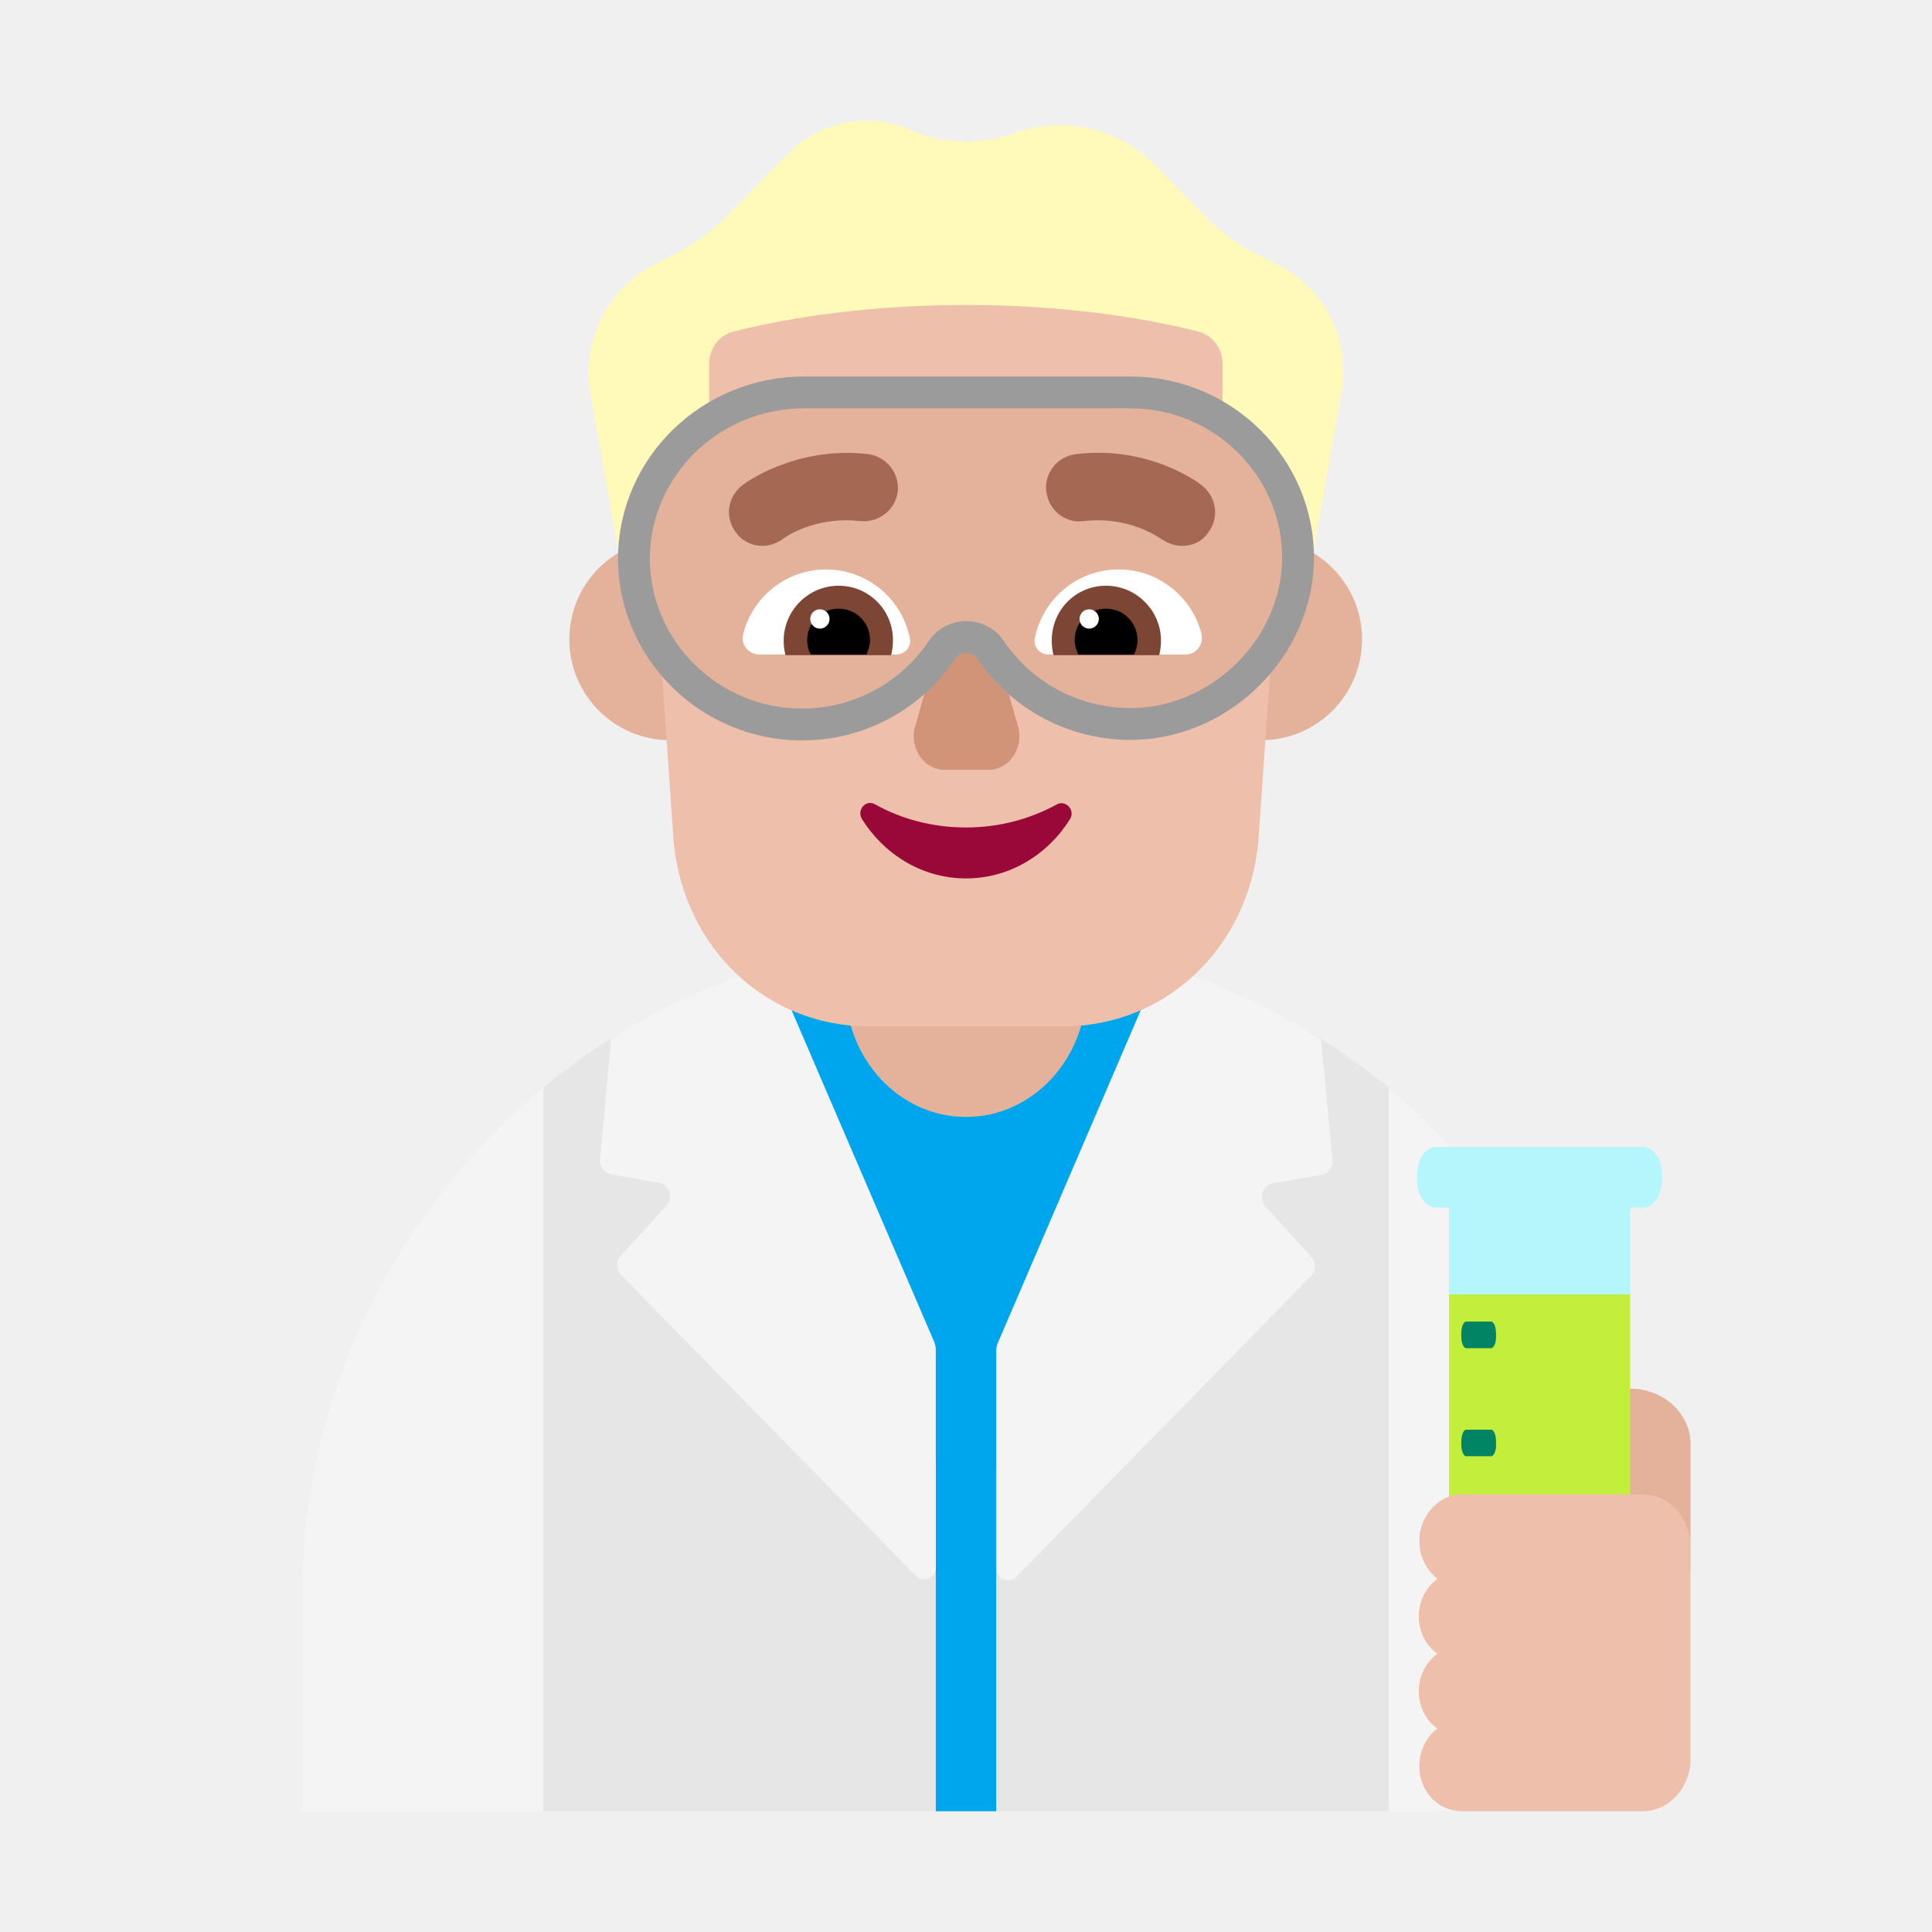
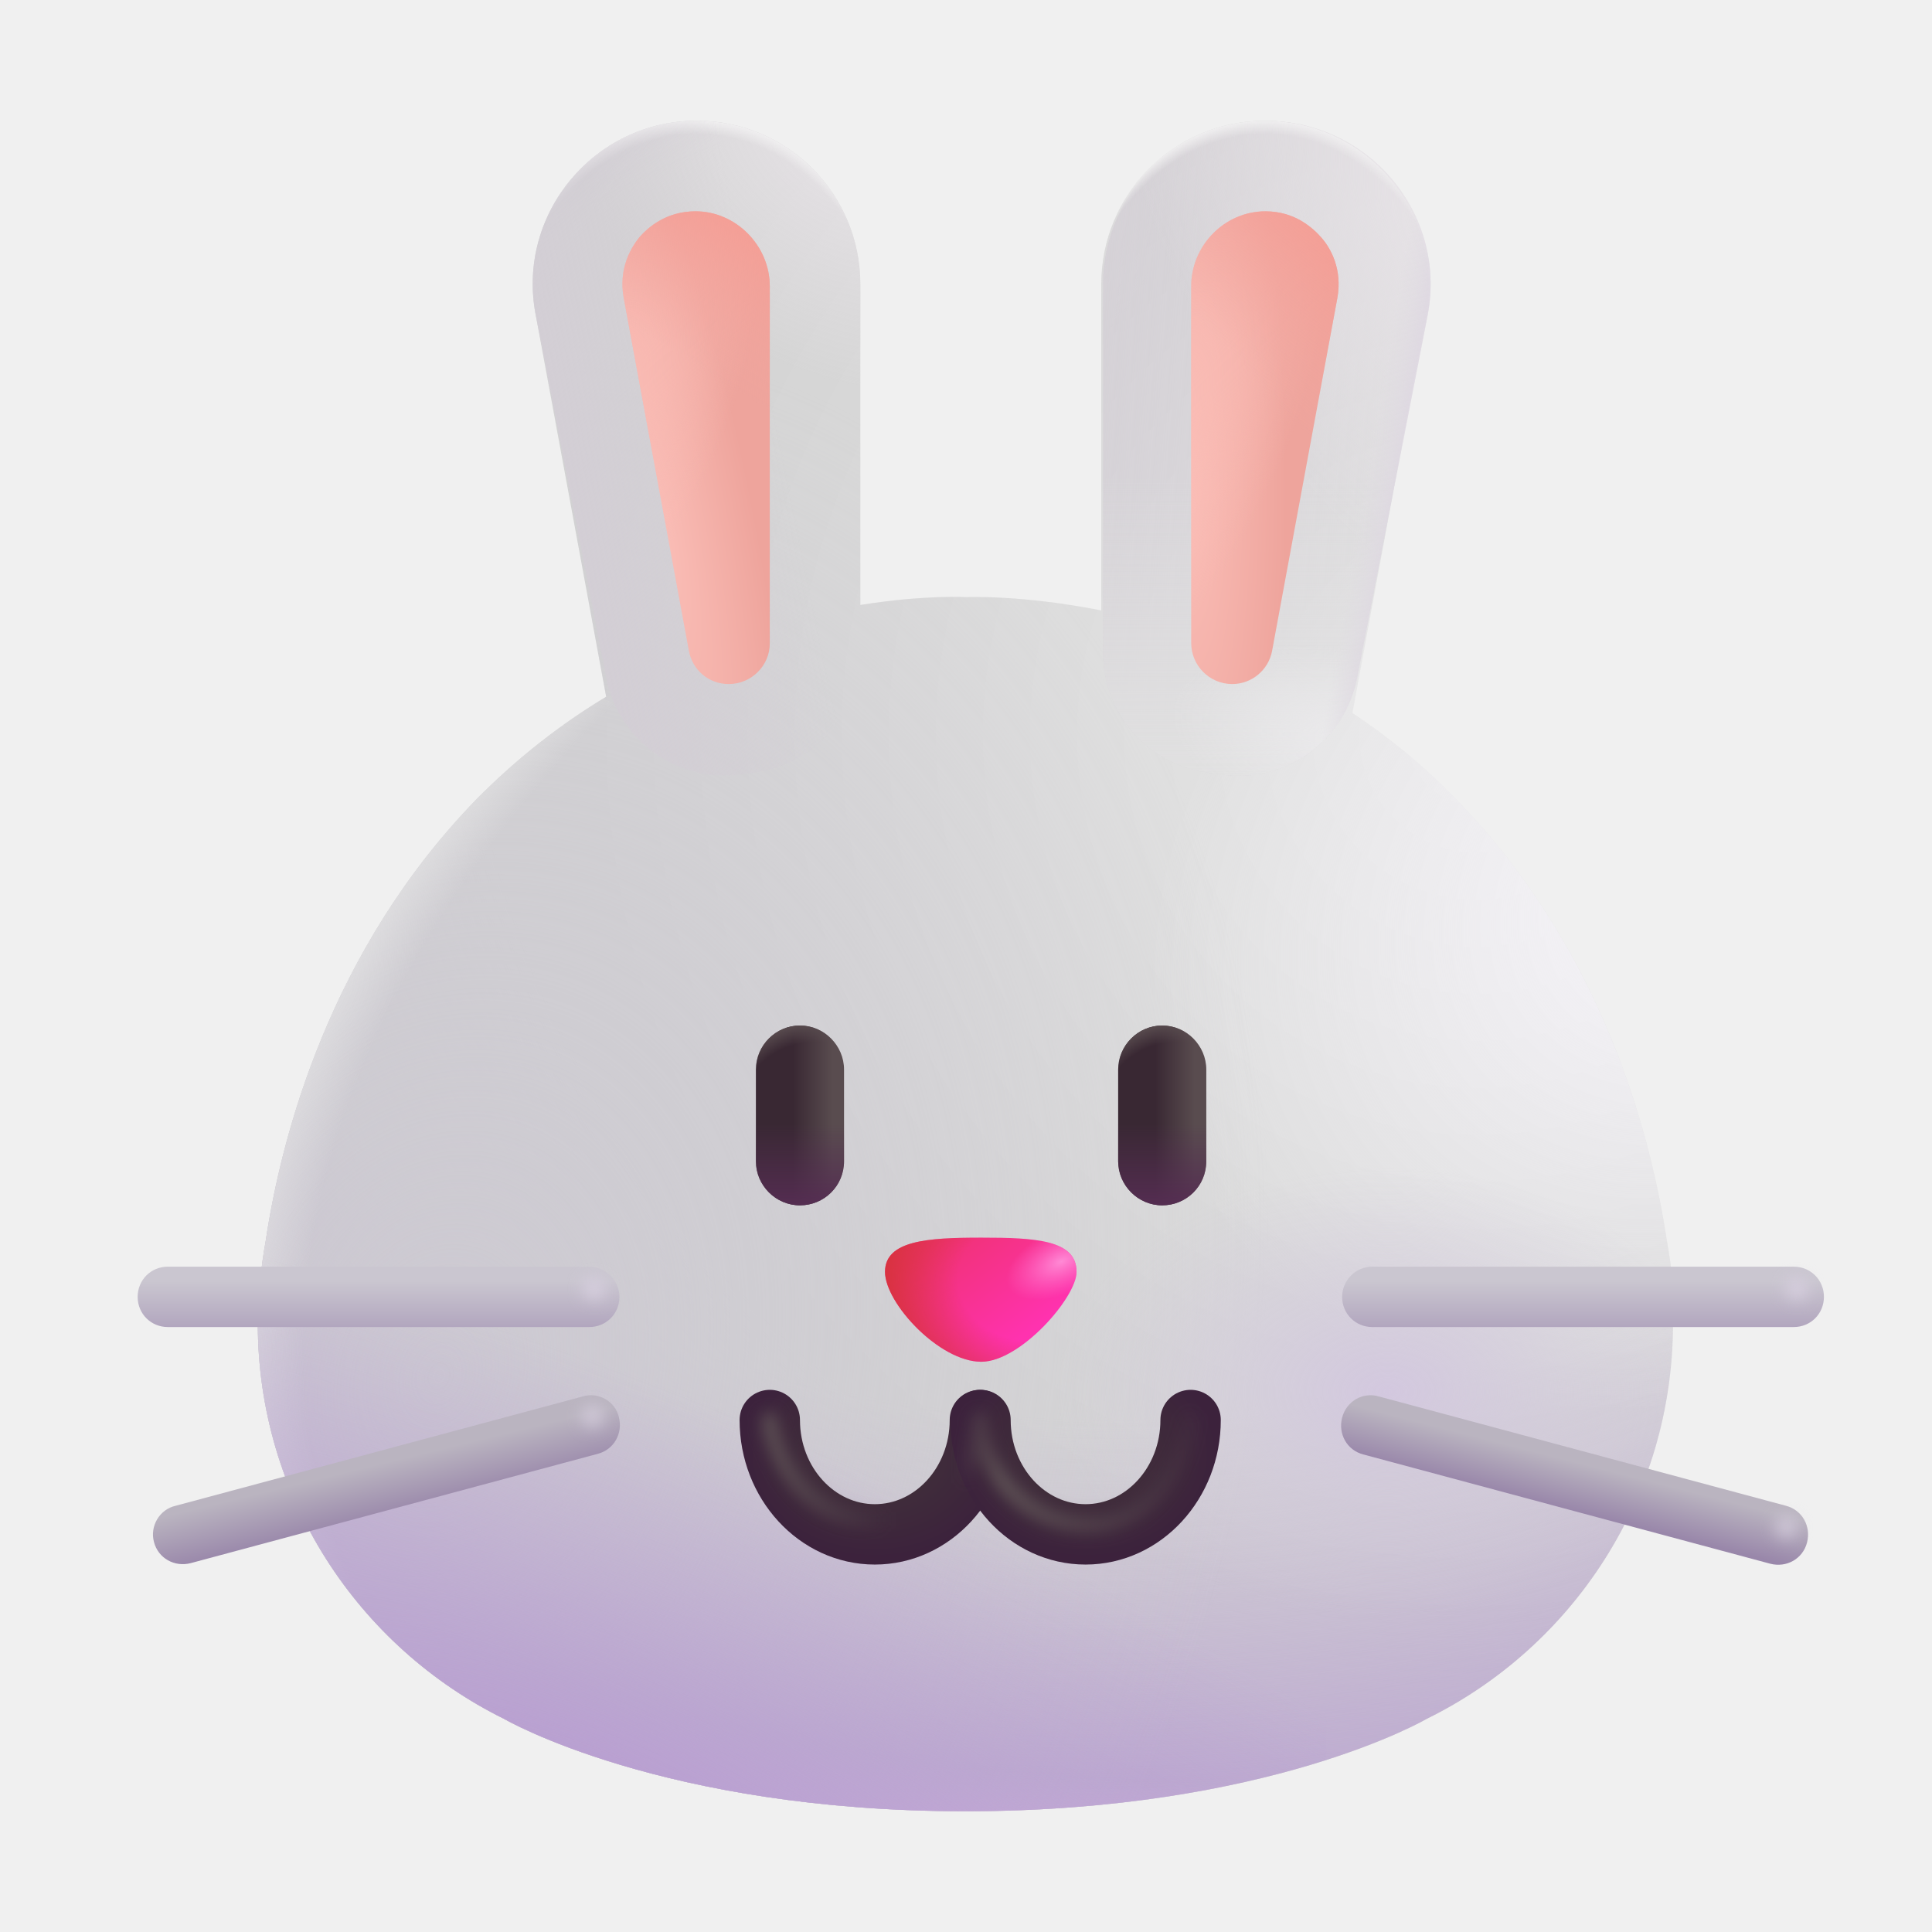
- <svg xmlns="http://www.w3.org/2000/svg" width="86" height="86" viewBox="0 0 86 86" fill="none">
-   <path d="M24.188 48.405C25.215 47.557 26.3 46.778 27.436 46.073L43 45.688L58.371 45.969C59.578 46.705 60.728 47.526 61.812 48.423L64.5 64.5L61.812 80.625H24.188L21.5 64.5L24.188 48.405Z" fill="#E6E6E6" />
-   <path d="M44.344 65.387V80.625H41.656V65.037L30.906 47.031L34.524 42.887L43 41.656L51.459 42.887L55.094 47.031L44.344 65.387Z" fill="#00A6ED" />
-   <path d="M61.812 48.45C68.376 53.874 72.562 62.076 72.562 71.246V80.625H61.812V48.45Z" fill="#F4F4F4" />
-   <path d="M51.637 42.968C54.189 43.748 56.595 44.864 58.804 46.265L59.313 51.627C59.34 51.95 59.125 52.245 58.803 52.299L56.679 52.675C56.196 52.756 56.008 53.321 56.33 53.697L58.373 55.954C58.587 56.196 58.587 56.572 58.346 56.814L45.231 70.198C44.908 70.52 44.344 70.279 44.344 69.822V60.12C44.344 60.012 44.371 59.905 44.398 59.824L51.637 42.968Z" fill="#F4F4F4" />
-   <path d="M27.205 46.246C29.413 44.849 31.818 43.737 34.371 42.96L41.602 59.77L41.616 59.824C41.638 59.907 41.656 59.977 41.656 60.066V69.768C41.656 70.252 41.092 70.467 40.769 70.144L27.654 56.761C27.413 56.519 27.413 56.169 27.628 55.901L29.67 53.67C29.992 53.321 29.804 52.729 29.321 52.649L27.198 52.272C26.875 52.192 26.66 51.923 26.714 51.574L27.205 46.246Z" fill="#F4F4F4" />
-   <path d="M24.188 48.432V80.625H13.438V71.246C13.438 62.056 17.62 53.852 24.188 48.432Z" fill="#F4F4F4" />
-   <path d="M72.562 61.812C74.041 61.812 75.25 62.915 75.25 64.263V69.875H69.875V64.263C69.902 62.915 71.084 61.812 72.562 61.812Z" fill="#E4B29A" />
-   <path d="M73.154 53.75H72.562V57.62L68.531 60.469L64.5 57.62V53.75H63.909C63.452 53.75 63.076 53.197 63.076 52.525V52.288C63.076 51.616 63.452 51.062 63.909 51.062H73.154C73.611 51.062 73.987 51.616 73.987 52.288V52.525C73.96 53.197 73.584 53.75 73.154 53.75Z" fill="#B4F6FC" />
-   <path d="M72.562 57.62H64.5V74.578H72.562V57.62Z" fill="#C3EF3C" />
-   <path d="M65.264 60.012H66.377C66.496 60.012 66.606 59.77 66.595 59.474V59.367C66.595 59.071 66.496 58.829 66.377 58.829H65.264C65.144 58.829 65.046 59.071 65.046 59.367V59.474C65.046 59.77 65.144 60.012 65.264 60.012Z" fill="#008463" />
-   <path d="M65.264 64.822H66.377C66.496 64.822 66.606 64.58 66.595 64.285V64.177C66.595 63.882 66.496 63.64 66.377 63.64H65.264C65.144 63.64 65.046 63.882 65.046 64.177V64.285C65.046 64.58 65.144 64.822 65.264 64.822Z" fill="#008463" />
-   <path d="M63.181 68.531C63.205 67.456 64.062 66.516 65.066 66.516H73.12C74.295 66.516 75.25 67.564 75.25 68.854V78.287C75.25 79.577 74.295 80.625 73.12 80.625H65.066C64.062 80.625 63.205 79.792 63.181 78.69C63.156 77.964 63.474 77.319 63.989 76.943C63.474 76.594 63.156 75.976 63.156 75.277C63.156 74.578 63.499 73.96 63.989 73.611C63.474 73.261 63.156 72.643 63.156 71.944C63.156 71.246 63.499 70.627 63.989 70.278C63.499 69.902 63.156 69.257 63.181 68.531Z" fill="#EEBFAA" />
-   <path d="M43 49.719C40.026 49.719 37.625 47.128 37.625 43.917V36.708C37.625 33.497 40.026 30.906 43 30.906C45.974 30.906 48.375 33.497 48.375 36.708V43.917C48.375 47.128 45.974 49.719 43 49.719Z" fill="#E4B29A" />
-   <path d="M34.32 28.46C34.32 30.939 32.31 32.949 29.831 32.949C27.353 32.949 25.343 30.939 25.343 28.46C25.343 25.982 27.353 23.972 29.831 23.972C32.31 23.972 34.32 25.982 34.32 28.46Z" fill="#E4B29A" />
-   <path d="M60.63 28.46C60.63 30.939 58.621 32.949 56.142 32.949C53.663 32.949 51.654 30.939 51.654 28.46C51.654 25.982 53.663 23.972 56.142 23.972C58.621 23.972 60.63 25.982 60.63 28.46Z" fill="#E4B29A" />
-   <path d="M41.805 8.062C34.315 8.062 28.393 14.532 28.924 22.165L29.986 37.459C30.438 42.25 34.156 45.688 38.671 45.688H47.329C51.844 45.688 55.562 42.25 56.014 37.459L57.076 22.165C57.607 14.559 51.685 8.062 44.195 8.062H41.805Z" fill="#EEBFAA" />
-   <path d="M56.929 11.803L55.805 11.238C55.021 10.835 54.289 10.298 53.661 9.653L51.465 7.395C49.818 5.702 47.387 5.138 45.191 5.917C43.779 6.428 42.21 6.428 40.798 5.917C38.89 4.923 36.563 5.326 35.021 6.885L32.354 9.626C31.727 10.271 30.994 10.808 30.184 11.238L29.086 11.803C27.02 12.878 25.87 15.216 26.288 17.554L27.779 25.966C27.936 26.799 28.642 27.417 29.452 27.444C29.452 27.444 29.295 25.052 29.19 23.52C29.138 22.741 29.452 21.961 30.027 21.424L30.524 20.967C31.203 20.349 31.57 19.462 31.57 18.548V16.183C31.57 15.511 32.014 14.92 32.642 14.759C34.341 14.329 37.975 13.576 42.995 13.576C48.014 13.576 51.648 14.329 53.348 14.759C53.975 14.92 54.419 15.511 54.419 16.183V18.548C54.419 19.462 54.812 20.349 55.465 20.967L55.988 21.451C56.563 21.988 56.877 22.741 56.825 23.547C56.72 25.079 56.563 27.444 56.563 27.444C57.374 27.39 58.053 26.799 58.211 25.966L59.701 17.554C60.145 15.216 59.021 12.878 56.929 11.803Z" fill="#FFF9BA" />
-   <path d="M42.07 27.654L40.738 32.326C40.461 33.282 41.115 34.266 42.045 34.266H44.006C44.936 34.266 45.59 33.282 45.313 32.326L43.981 27.654C43.704 26.615 42.372 26.615 42.07 27.654Z" fill="#D19479" />
-   <path d="M50.322 17.469H35.787C31.661 17.469 28.246 20.738 28.219 24.846C28.219 28.926 31.579 32.25 35.705 32.25C38.3 32.25 40.596 30.926 41.934 28.926C42.453 28.17 43.574 28.17 44.093 28.926C45.486 30.98 47.863 32.304 50.568 32.223C54.447 32.088 57.726 28.764 57.781 24.927C57.835 20.847 54.475 17.469 50.322 17.469Z" fill="#E4B29A" />
-   <path d="M33.083 28.223C33.486 26.584 34.991 25.348 36.765 25.348C38.619 25.348 40.151 26.664 40.5 28.411C40.581 28.787 40.285 29.137 39.882 29.137H33.809C33.325 29.137 32.949 28.68 33.083 28.223Z" fill="white" />
-   <path d="M53.481 28.223C53.078 26.584 51.573 25.348 49.799 25.348C47.945 25.348 46.413 26.664 46.064 28.411C45.983 28.787 46.279 29.137 46.682 29.137H52.756C53.239 29.137 53.589 28.707 53.481 28.223Z" fill="white" />
-   <path d="M34.884 28.519C34.884 27.175 35.986 26.073 37.329 26.073C38.673 26.073 39.748 27.148 39.748 28.492C39.748 28.734 39.721 28.949 39.667 29.164H34.964C34.911 28.949 34.884 28.734 34.884 28.519Z" fill="#7D4533" />
-   <path d="M51.68 28.519C51.68 27.175 50.578 26.073 49.235 26.073C47.891 26.073 46.816 27.148 46.816 28.519C46.816 28.734 46.843 28.949 46.897 29.164H51.6C51.654 28.949 51.68 28.734 51.68 28.519Z" fill="#7D4533" />
-   <path d="M37.329 27.094C38.109 27.094 38.727 27.712 38.727 28.491C38.727 28.733 38.646 28.948 38.566 29.137H36.093C35.986 28.948 35.932 28.733 35.932 28.491C35.932 27.712 36.55 27.094 37.329 27.094Z" fill="black" />
-   <path d="M49.235 27.094C48.455 27.094 47.837 27.712 47.837 28.491C47.837 28.733 47.918 28.948 47.998 29.137H50.471C50.578 28.948 50.632 28.733 50.632 28.491C50.632 27.712 50.014 27.094 49.235 27.094Z" fill="black" />
-   <path d="M36.926 27.552C36.926 27.789 36.734 27.982 36.496 27.982C36.259 27.982 36.066 27.789 36.066 27.552C36.066 27.314 36.259 27.122 36.496 27.122C36.734 27.122 36.926 27.314 36.926 27.552Z" fill="white" />
-   <path d="M48.913 27.552C48.913 27.789 48.72 27.982 48.483 27.982C48.245 27.982 48.053 27.789 48.053 27.552C48.053 27.314 48.245 27.122 48.483 27.122C48.72 27.122 48.913 27.314 48.913 27.552Z" fill="white" />
-   <path d="M51.708 24.004C52.003 24.192 52.299 24.3 52.621 24.3C53.078 24.3 53.508 24.112 53.777 23.709C54.288 23.064 54.153 22.123 53.508 21.612C53.428 21.532 51.17 19.812 47.891 20.215C47.058 20.322 46.467 21.075 46.574 21.881C46.682 22.714 47.407 23.305 48.241 23.198C50.194 22.963 51.541 23.89 51.696 23.996C51.701 24 51.708 24.004 51.708 24.004Z" fill="#A56953" />
-   <path d="M32.761 23.708C33.029 24.085 33.486 24.3 33.943 24.3C34.239 24.3 34.561 24.192 34.83 24.004C34.884 23.95 36.254 22.956 38.297 23.198C39.13 23.278 39.856 22.687 39.963 21.881C40.044 21.048 39.453 20.322 38.646 20.215C35.394 19.838 33.11 21.532 33.029 21.612C32.384 22.123 32.25 23.037 32.761 23.708Z" fill="#A56953" />
-   <path d="M43.001 36.834C41.522 36.834 40.125 36.461 38.947 35.801C38.536 35.571 38.125 36.059 38.371 36.461C39.358 38.039 41.056 39.101 43.001 39.101C44.947 39.101 46.645 38.039 47.631 36.461C47.878 36.059 47.44 35.6 47.056 35.801C45.851 36.461 44.481 36.834 43.001 36.834Z" fill="#990838" />
-   <path d="M27.51 24.841C27.54 20.328 31.288 16.76 35.787 16.76H50.322C54.862 16.76 58.549 20.453 58.489 24.936C58.429 29.157 54.844 32.783 50.593 32.931L50.589 32.932C47.633 33.02 45.032 31.571 43.507 29.326C43.27 28.982 42.758 28.982 42.52 29.325C41.055 31.511 38.544 32.959 35.705 32.959C31.195 32.959 27.51 29.325 27.51 24.846V24.841ZM28.927 24.848C28.929 28.529 31.964 31.541 35.705 31.541C38.055 31.541 40.133 30.343 41.345 28.532L41.35 28.525C42.151 27.358 43.876 27.358 44.677 28.525L44.679 28.528C45.941 30.389 48.093 31.587 50.545 31.515C54.051 31.392 57.023 28.371 57.072 24.918C57.121 21.24 54.087 18.177 50.322 18.177H35.787C32.035 18.177 28.953 21.148 28.927 24.848Z" fill="#9B9B9B" />
+ <svg xmlns="http://www.w3.org/2000/svg" width="32" height="32" viewBox="0 0 32 32" fill="none">
+   <path d="M27.73 21.89C27.73 21.44 27.69 20.99 27.61 20.56C27.35 18.83 26.56 15.74 24.12 13.24C23.57 12.67 22.99 12.2 22.4 11.81L23.62 5.2C23.92 3.54 22.64 2 20.95 2C19.45 2 18.24 3.21 18.24 4.71V10.11C16.92 9.85 16.01 9.89 16.01 9.89C16.01 9.89 15.31 9.85 14.25 10.02V4.71C14.25 3.21 13.04 2 11.54 2C9.84 2 8.56 3.54 8.87 5.2L10.04 11.54C9.31 11.98 8.58 12.54 7.89 13.24C5.46 15.74 4.66 18.82 4.4 20.56C4.32 21 4.28 21.44 4.27 21.9C4.27 21.91 4.27 21.92 4.27 21.92C4.27 24.8 5.94 27.28 8.35 28.47C8.35 28.47 10.97 30 15.99 30C21.02 30 23.63 28.47 23.63 28.47C26.05 27.28 27.71 24.8 27.71 21.92C27.73 21.92 27.73 21.91 27.73 21.89Z" fill="url(#paint0_radial_28327_3835)" />
+   <path d="M27.73 21.89C27.73 21.44 27.69 20.99 27.61 20.56C27.35 18.83 26.56 15.74 24.12 13.24C23.57 12.67 22.99 12.2 22.4 11.81L23.62 5.2C23.92 3.54 22.64 2 20.95 2C19.45 2 18.24 3.21 18.24 4.71V10.11C16.92 9.85 16.01 9.89 16.01 9.89C16.01 9.89 15.31 9.85 14.25 10.02V4.71C14.25 3.21 13.04 2 11.54 2C9.84 2 8.56 3.54 8.87 5.2L10.04 11.54C9.31 11.98 8.58 12.54 7.89 13.24C5.46 15.74 4.66 18.82 4.4 20.56C4.32 21 4.28 21.44 4.27 21.9C4.27 21.91 4.27 21.92 4.27 21.92C4.27 24.8 5.94 27.28 8.35 28.47C8.35 28.47 10.97 30 15.99 30C21.02 30 23.63 28.47 23.63 28.47C26.05 27.28 27.71 24.8 27.71 21.92C27.73 21.92 27.73 21.91 27.73 21.89Z" fill="url(#paint1_radial_28327_3835)" />
+   <path d="M27.73 21.89C27.73 21.44 27.69 20.99 27.61 20.56C27.35 18.83 26.56 15.74 24.12 13.24C23.57 12.67 22.99 12.2 22.4 11.81L23.62 5.2C23.92 3.54 22.64 2 20.95 2C19.45 2 18.24 3.21 18.24 4.71V10.11C16.92 9.85 16.01 9.89 16.01 9.89C16.01 9.89 15.31 9.85 14.25 10.02V4.71C14.25 3.21 13.04 2 11.54 2C9.84 2 8.56 3.54 8.87 5.2L10.04 11.54C9.31 11.98 8.58 12.54 7.89 13.24C5.46 15.74 4.66 18.82 4.4 20.56C4.32 21 4.28 21.44 4.27 21.9C4.27 21.91 4.27 21.92 4.27 21.92C4.27 24.8 5.94 27.28 8.35 28.47C8.35 28.47 10.97 30 15.99 30C21.02 30 23.63 28.47 23.63 28.47C26.05 27.28 27.71 24.8 27.71 21.92C27.73 21.92 27.73 21.91 27.73 21.89Z" fill="url(#paint2_radial_28327_3835)" />
+   <path d="M27.73 21.89C27.73 21.44 27.69 20.99 27.61 20.56C27.35 18.83 26.56 15.74 24.12 13.24C23.57 12.67 22.99 12.2 22.4 11.81L23.62 5.2C23.92 3.54 22.64 2 20.95 2C19.45 2 18.24 3.21 18.24 4.71V10.11C16.92 9.85 16.01 9.89 16.01 9.89C16.01 9.89 15.31 9.85 14.25 10.02V4.71C14.25 3.21 13.04 2 11.54 2C9.84 2 8.56 3.54 8.87 5.2L10.04 11.54C9.31 11.98 8.58 12.54 7.89 13.24C5.46 15.74 4.66 18.82 4.4 20.56C4.32 21 4.28 21.44 4.27 21.9C4.27 21.91 4.27 21.92 4.27 21.92C4.27 24.8 5.94 27.28 8.35 28.47C8.35 28.47 10.97 30 15.99 30C21.02 30 23.63 28.47 23.63 28.47C26.05 27.28 27.71 24.8 27.71 21.92C27.73 21.92 27.73 21.91 27.73 21.89Z" fill="url(#paint3_radial_28327_3835)" />
+   <path d="M27.73 21.89C27.73 21.44 27.69 20.99 27.61 20.56C27.35 18.83 26.56 15.74 24.12 13.24C23.57 12.67 22.99 12.2 22.4 11.81L23.62 5.2C23.92 3.54 22.64 2 20.95 2C19.45 2 18.24 3.21 18.24 4.71V10.11C16.92 9.85 16.01 9.89 16.01 9.89C16.01 9.89 15.31 9.85 14.25 10.02V4.71C14.25 3.21 13.04 2 11.54 2C9.84 2 8.56 3.54 8.87 5.2L10.04 11.54C9.31 11.98 8.58 12.54 7.89 13.24C5.46 15.74 4.66 18.82 4.4 20.56C4.32 21 4.28 21.44 4.27 21.9C4.27 21.91 4.27 21.92 4.27 21.92C4.27 24.8 5.94 27.28 8.35 28.47C8.35 28.47 10.97 30 15.99 30C21.02 30 23.63 28.47 23.63 28.47C26.05 27.28 27.71 24.8 27.71 21.92C27.73 21.92 27.73 21.91 27.73 21.89Z" fill="url(#paint4_radial_28327_3835)" />
+   <path d="M27.73 21.89C27.73 21.44 27.69 20.99 27.61 20.56C27.35 18.83 26.56 15.74 24.12 13.24C23.57 12.67 22.99 12.2 22.4 11.81L23.62 5.2C23.92 3.54 22.64 2 20.95 2C19.45 2 18.24 3.21 18.24 4.71V10.11C16.92 9.85 16.01 9.89 16.01 9.89C16.01 9.89 15.31 9.85 14.25 10.02V4.71C14.25 3.21 13.04 2 11.54 2C9.84 2 8.56 3.54 8.87 5.2L10.04 11.54C9.31 11.98 8.58 12.54 7.89 13.24C5.46 15.74 4.66 18.82 4.4 20.56C4.32 21 4.28 21.44 4.27 21.9C4.27 21.91 4.27 21.92 4.27 21.92C4.27 24.8 5.94 27.28 8.35 28.47C8.35 28.47 10.97 30 15.99 30C21.02 30 23.63 28.47 23.63 28.47C26.05 27.28 27.71 24.8 27.71 21.92C27.73 21.92 27.73 21.91 27.73 21.89Z" fill="url(#paint5_radial_28327_3835)" />
+   <path d="M27.73 21.89C27.73 21.44 27.69 20.99 27.61 20.56C27.35 18.83 26.56 15.74 24.12 13.24C23.57 12.67 22.99 12.2 22.4 11.81L23.62 5.2C23.92 3.54 22.64 2 20.95 2C19.45 2 18.24 3.21 18.24 4.71V10.11C16.92 9.85 16.01 9.89 16.01 9.89C16.01 9.89 15.31 9.85 14.25 10.02V4.71C14.25 3.21 13.04 2 11.54 2C9.84 2 8.56 3.54 8.87 5.2L10.04 11.54C9.31 11.98 8.58 12.54 7.89 13.24C5.46 15.74 4.66 18.82 4.4 20.56C4.32 21 4.28 21.44 4.27 21.9C4.27 21.91 4.27 21.92 4.27 21.92C4.27 24.8 5.94 27.28 8.35 28.47C8.35 28.47 10.97 30 15.99 30C21.02 30 23.63 28.47 23.63 28.47C26.05 27.28 27.71 24.8 27.71 21.92C27.73 21.92 27.73 21.91 27.73 21.89Z" fill="url(#paint6_radial_28327_3835)" />
+   <path d="M27.73 21.89C27.73 21.44 27.69 20.99 27.61 20.56C27.35 18.83 26.56 15.74 24.12 13.24C23.57 12.67 22.99 12.2 22.4 11.81L23.62 5.2C23.92 3.54 22.64 2 20.95 2C19.45 2 18.24 3.21 18.24 4.71V10.11C16.92 9.85 16.01 9.89 16.01 9.89C16.01 9.89 15.31 9.85 14.25 10.02V4.71C14.25 3.21 13.04 2 11.54 2C9.84 2 8.56 3.54 8.87 5.2L10.04 11.54C9.31 11.98 8.58 12.54 7.89 13.24C5.46 15.74 4.66 18.82 4.4 20.56C4.32 21 4.28 21.44 4.27 21.9C4.27 21.91 4.27 21.92 4.27 21.92C4.27 24.8 5.94 27.28 8.35 28.47C8.35 28.47 10.97 30 15.99 30C21.02 30 23.63 28.47 23.63 28.47C26.05 27.28 27.71 24.8 27.71 21.92C27.73 21.92 27.73 21.91 27.73 21.89Z" fill="url(#paint7_radial_28327_3835)" />
+   <path d="M21.968 29.151V17.438L9.992 11.569C9.278 12.005 8.565 12.556 7.89 13.24C5.46 15.74 4.66 18.82 4.4 20.56C4.32 21 4.28 21.44 4.27 21.9V21.92C4.27 24.8 5.94 27.28 8.35 28.47C8.35 28.47 10.97 30 15.99 30C18.689 30 20.691 29.559 21.968 29.151Z" fill="url(#paint8_radial_28327_3835)" />
+   <path d="M21.968 29.151V17.438L9.992 11.569C9.278 12.005 8.565 12.556 7.89 13.24C5.46 15.74 4.66 18.82 4.4 20.56C4.32 21 4.28 21.44 4.27 21.9V21.92C4.27 24.8 5.94 27.28 8.35 28.47C8.35 28.47 10.97 30 15.99 30C18.689 30 20.691 29.559 21.968 29.151Z" fill="url(#paint9_radial_28327_3835)" />
+   <path d="M14.25 7.415H9.279L8.87 5.2C8.56 3.54 9.84 2 11.54 2C13.04 2 14.25 3.21 14.25 4.71V7.415Z" fill="url(#paint10_radial_28327_3835)" />
+   <path d="M10.042 11.228C10.245 12.273 11.233 12.976 12.287 12.826L12.53 12.791C13.516 12.651 14.249 11.807 14.249 10.811V5.49C14.249 5.489 14.249 5.488 14.249 5.487V5.487C14.25 5.486 14.25 5.485 14.25 5.484V4.71C14.25 3.21 13.04 2 11.54 2C9.84 2 8.56 3.54 8.87 5.2L10.042 11.228Z" fill="url(#paint11_linear_28327_3835)" />
+   <path d="M22.477 11.232C22.273 12.277 21.286 12.98 20.232 12.83L19.988 12.795C19.003 12.655 18.27 11.811 18.27 10.815V5.494C18.27 5.493 18.27 5.492 18.27 5.491V5.491C18.269 5.49 18.269 5.489 18.269 5.488V4.714C18.269 3.214 19.479 2.004 20.979 2.004C22.679 2.004 23.959 3.544 23.649 5.204L22.477 11.232Z" fill="url(#paint12_linear_28327_3835)" />
+   <path d="M22.477 11.232C22.273 12.277 21.286 12.98 20.232 12.83L19.988 12.795C19.003 12.655 18.27 11.811 18.27 10.815V5.494C18.27 5.493 18.27 5.492 18.27 5.491V5.491C18.269 5.49 18.269 5.489 18.269 5.488V4.714C18.269 3.214 19.479 2.004 20.979 2.004C22.679 2.004 23.959 3.544 23.649 5.204L22.477 11.232Z" fill="url(#paint13_linear_28327_3835)" />
+   <path d="M22.477 11.232C22.273 12.277 21.286 12.98 20.232 12.83L19.988 12.795C19.003 12.655 18.27 11.811 18.27 10.815V5.494C18.27 5.493 18.27 5.492 18.27 5.491V5.491C18.269 5.49 18.269 5.489 18.269 5.488V4.714C18.269 3.214 19.479 2.004 20.979 2.004C22.679 2.004 23.959 3.544 23.649 5.204L22.477 11.232Z" fill="url(#paint14_radial_28327_3835)" />
+   <path d="M22.477 11.232C22.273 12.277 21.286 12.98 20.232 12.83L19.988 12.795C19.003 12.655 18.27 11.811 18.27 10.815V5.494C18.27 5.493 18.27 5.492 18.27 5.491V5.491C18.269 5.49 18.269 5.489 18.269 5.488V4.714C18.269 3.214 19.479 2.004 20.979 2.004C22.679 2.004 23.959 3.544 23.649 5.204L22.477 11.232Z" fill="url(#paint15_radial_28327_3835)" />
+   <path d="M22.477 11.232C22.273 12.277 21.286 12.98 20.232 12.83L19.988 12.795C19.003 12.655 18.27 11.811 18.27 10.815V5.494C18.27 5.493 18.27 5.492 18.27 5.491V5.491C18.269 5.49 18.269 5.489 18.269 5.488V4.714C18.269 3.214 19.479 2.004 20.979 2.004C22.679 2.004 23.959 3.544 23.649 5.204L22.477 11.232Z" fill="url(#paint16_linear_28327_3835)" />
+   <path d="M18.238 7.415H23.209L23.618 5.2C23.928 3.54 22.648 2 20.948 2C19.448 2 18.238 3.21 18.238 4.71V7.415Z" fill="url(#paint17_radial_28327_3835)" />
+   <path d="M12.07 11.33C11.74 11.33 11.47 11.1 11.41 10.78L10.33 4.93C10.24 4.44 10.46 4.09 10.59 3.93C10.73 3.77 11.03 3.5 11.52 3.5C12.19 3.5 12.75 4.07 12.75 4.74V10.66C12.75 11.02 12.45 11.33 12.07 11.33Z" fill="url(#paint18_radial_28327_3835)" />
+   <path d="M12.07 11.33C11.74 11.33 11.47 11.1 11.41 10.78L10.33 4.93C10.24 4.44 10.46 4.09 10.59 3.93C10.73 3.77 11.03 3.5 11.52 3.5C12.19 3.5 12.75 4.07 12.75 4.74V10.66C12.75 11.02 12.45 11.33 12.07 11.33Z" fill="url(#paint19_radial_28327_3835)" />
+   <path d="M12.07 11.33C11.74 11.33 11.47 11.1 11.41 10.78L10.33 4.93C10.24 4.44 10.46 4.09 10.59 3.93C10.73 3.77 11.03 3.5 11.52 3.5C12.19 3.5 12.75 4.07 12.75 4.74V10.66C12.75 11.02 12.45 11.33 12.07 11.33Z" fill="url(#paint20_linear_28327_3835)" />
+   <path d="M19.73 10.65V4.74C19.73 4.07 20.28 3.5 20.96 3.5C21.45 3.5 21.75 3.78 21.89 3.94C22.03 4.1 22.24 4.45 22.15 4.94L21.07 10.78C21.01 11.1 20.73 11.33 20.41 11.33C20.03 11.33 19.73 11.02 19.73 10.65Z" fill="url(#paint21_radial_28327_3835)" />
+   <path d="M19.73 10.65V4.74C19.73 4.07 20.28 3.5 20.96 3.5C21.45 3.5 21.75 3.78 21.89 3.94C22.03 4.1 22.24 4.45 22.15 4.94L21.07 10.78C21.01 11.1 20.73 11.33 20.41 11.33C20.03 11.33 19.73 11.02 19.73 10.65Z" fill="url(#paint22_radial_28327_3835)" />
+   <path d="M19.73 10.65V4.74C19.73 4.07 20.28 3.5 20.96 3.5C21.45 3.5 21.75 3.78 21.89 3.94C22.03 4.1 22.24 4.45 22.15 4.94L21.07 10.78C21.01 11.1 20.73 11.33 20.41 11.33C20.03 11.33 19.73 11.02 19.73 10.65Z" fill="url(#paint23_linear_28327_3835)" />
+   <path d="M22.84 23.13L29.58 24.94C29.85 25.01 30 25.28 29.93 25.55C29.86 25.82 29.59 25.97 29.32 25.9L22.58 24.09C22.31 24.02 22.16 23.75 22.23 23.48C22.3 23.21 22.57 23.05 22.84 23.13Z" fill="url(#paint24_linear_28327_3835)" />
+   <path d="M22.73 20.98H29.71C29.99 20.98 30.21 21.2 30.21 21.48C30.21 21.76 29.99 21.98 29.71 21.98H22.73C22.45 21.98 22.23 21.76 22.23 21.48C22.23 21.21 22.45 20.98 22.73 20.98Z" fill="url(#paint25_linear_28327_3835)" />
+   <path d="M9.65 23.13L2.91 24.94C2.64 25 2.48 25.28 2.55 25.54C2.62 25.81 2.89 25.96 3.16 25.89L9.9 24.08C10.17 24.01 10.32 23.74 10.25 23.47C10.19 23.21 9.91 23.05 9.65 23.13Z" fill="url(#paint26_linear_28327_3835)" />
+   <path d="M9.76 20.98H2.78C2.5 20.98 2.28 21.2 2.28 21.48C2.28 21.76 2.5 21.98 2.78 21.98H9.76C10.04 21.98 10.26 21.76 10.26 21.48C10.26 21.21 10.03 20.98 9.76 20.98Z" fill="url(#paint27_linear_28327_3835)" />
+   <path d="M16.23 23.52C16.23 24.565 15.45 25.414 14.49 25.414C13.53 25.414 12.75 24.565 12.75 23.52" stroke="url(#paint28_radial_28327_3835)" stroke-miterlimit="10" stroke-linecap="round" />
+   <path d="M19.72 23.52C19.72 24.565 18.94 25.414 17.98 25.414C17.02 25.414 16.24 24.565 16.24 23.52" stroke="url(#paint29_radial_28327_3835)" stroke-miterlimit="10" stroke-linecap="round" />
+   <path d="M13.25 19.964C12.85 19.964 12.52 19.634 12.52 19.234V17.716C12.52 17.316 12.85 16.986 13.25 16.986C13.65 16.986 13.98 17.316 13.98 17.716V19.234C13.98 19.644 13.65 19.964 13.25 19.964Z" fill="url(#paint30_linear_28327_3835)" />
+   <path d="M13.25 19.964C12.85 19.964 12.52 19.634 12.52 19.234V17.716C12.52 17.316 12.85 16.986 13.25 16.986C13.65 16.986 13.98 17.316 13.98 17.716V19.234C13.98 19.644 13.65 19.964 13.25 19.964Z" fill="url(#paint31_linear_28327_3835)" />
+   <path d="M13.25 19.964C12.85 19.964 12.52 19.634 12.52 19.234V17.716C12.52 17.316 12.85 16.986 13.25 16.986C13.65 16.986 13.98 17.316 13.98 17.716V19.234C13.98 19.644 13.65 19.964 13.25 19.964Z" fill="url(#paint32_radial_28327_3835)" />
+   <path d="M17.831 21.066C17.831 21.492 16.901 22.555 16.253 22.555C15.559 22.555 14.659 21.585 14.659 21.066C14.659 20.547 15.362 20.499 16.253 20.499C17.143 20.499 17.831 20.533 17.831 21.066Z" fill="url(#paint33_linear_28327_3835)" />
+   <path d="M17.831 21.066C17.831 21.492 16.901 22.555 16.253 22.555C15.559 22.555 14.659 21.585 14.659 21.066C14.659 20.547 15.362 20.499 16.253 20.499C17.143 20.499 17.831 20.533 17.831 21.066Z" fill="url(#paint34_radial_28327_3835)" />
+   <path d="M17.831 21.066C17.831 21.492 16.901 22.555 16.253 22.555C15.559 22.555 14.659 21.585 14.659 21.066C14.659 20.547 15.362 20.499 16.253 20.499C17.143 20.499 17.831 20.533 17.831 21.066Z" fill="url(#paint35_radial_28327_3835)" />
+   <path d="M19.25 19.964C18.85 19.964 18.52 19.634 18.52 19.234V17.716C18.52 17.316 18.85 16.986 19.25 16.986C19.65 16.986 19.98 17.316 19.98 17.716V19.234C19.98 19.644 19.65 19.964 19.25 19.964Z" fill="url(#paint36_linear_28327_3835)" />
+   <path d="M19.25 19.964C18.85 19.964 18.52 19.634 18.52 19.234V17.716C18.52 17.316 18.85 16.986 19.25 16.986C19.65 16.986 19.98 17.316 19.98 17.716V19.234C19.98 19.644 19.65 19.964 19.25 19.964Z" fill="url(#paint37_linear_28327_3835)" />
+   <path d="M19.25 19.964C18.85 19.964 18.52 19.634 18.52 19.234V17.716C18.52 17.316 18.85 16.986 19.25 16.986C19.65 16.986 19.98 17.316 19.98 17.716V19.234C19.98 19.644 19.65 19.964 19.25 19.964Z" fill="url(#paint38_radial_28327_3835)" />
+   <g filter="url(#filter0_f_28327_3835)">
+     <circle cx="9.842" cy="21.343" r="0.184" fill="#D6CEDE" />
+   </g>
+   <g filter="url(#filter1_f_28327_3835)">
+     <circle cx="29.764" cy="21.343" r="0.184" fill="#D6CEDE" />
+   </g>
+   <g filter="url(#filter2_f_28327_3835)">
+     <circle cx="29.588" cy="25.293" r="0.184" fill="#D6CEDE" fill-opacity="0.75" />
+   </g>
+   <g filter="url(#filter3_f_28327_3835)">
+     <circle cx="9.816" cy="23.46" r="0.184" fill="#D6CEDE" fill-opacity="0.75" />
+   </g>
+   <g filter="url(#filter4_f_28327_3835)">
+     <path d="M12.75 23.52C12.792 24.041 13.284 25.101 14.359 25.176C15.703 25.27 16.172 24.207 16.219 23.52C16.193 24.072 16.797 25.254 18.062 25.254C19.15 25.254 19.662 24.072 19.719 23.52" stroke="url(#paint39_linear_28327_3835)" stroke-width="0.25" stroke-linecap="round" stroke-linejoin="round" />
+   </g>
+   <defs>
+     <filter id="filter0_f_28327_3835" x="9.408" y="20.91" width="0.867" height="0.867" filterUnits="userSpaceOnUse" color-interpolation-filters="sRGB">
+       <feFlood flood-opacity="0" result="BackgroundImageFix" />
+       <feBlend mode="normal" in="SourceGraphic" in2="BackgroundImageFix" result="shape" />
+       <feGaussianBlur stdDeviation="0.125" result="effect1_foregroundBlur_28327_3835" />
+     </filter>
+     <filter id="filter1_f_28327_3835" x="29.33" y="20.91" width="0.867" height="0.867" filterUnits="userSpaceOnUse" color-interpolation-filters="sRGB">
+       <feFlood flood-opacity="0" result="BackgroundImageFix" />
+       <feBlend mode="normal" in="SourceGraphic" in2="BackgroundImageFix" result="shape" />
+       <feGaussianBlur stdDeviation="0.125" result="effect1_foregroundBlur_28327_3835" />
+     </filter>
+     <filter id="filter2_f_28327_3835" x="29.154" y="24.859" width="0.867" height="0.867" filterUnits="userSpaceOnUse" color-interpolation-filters="sRGB">
+       <feFlood flood-opacity="0" result="BackgroundImageFix" />
+       <feBlend mode="normal" in="SourceGraphic" in2="BackgroundImageFix" result="shape" />
+       <feGaussianBlur stdDeviation="0.125" result="effect1_foregroundBlur_28327_3835" />
+     </filter>
+     <filter id="filter3_f_28327_3835" x="9.382" y="23.026" width="0.867" height="0.867" filterUnits="userSpaceOnUse" color-interpolation-filters="sRGB">
+       <feFlood flood-opacity="0" result="BackgroundImageFix" />
+       <feBlend mode="normal" in="SourceGraphic" in2="BackgroundImageFix" result="shape" />
+       <feGaussianBlur stdDeviation="0.125" result="effect1_foregroundBlur_28327_3835" />
+     </filter>
+     <filter id="filter4_f_28327_3835" x="12.375" y="23.145" width="7.719" height="2.484" filterUnits="userSpaceOnUse" color-interpolation-filters="sRGB">
+       <feFlood flood-opacity="0" result="BackgroundImageFix" />
+       <feBlend mode="normal" in="SourceGraphic" in2="BackgroundImageFix" result="shape" />
+       <feGaussianBlur stdDeviation="0.125" result="effect1_foregroundBlur_28327_3835" />
+     </filter>
+     <radialGradient id="paint0_radial_28327_3835" cx="0" cy="0" r="1" gradientUnits="userSpaceOnUse" gradientTransform="translate(24.457 12.1973) rotate(132.256) scale(14.7823)">
+       <stop stop-color="#E6E6E6" />
+       <stop offset="1" stop-color="#D3D3D3" />
+     </radialGradient>
+     <radialGradient id="paint1_radial_28327_3835" cx="0" cy="0" r="1" gradientUnits="userSpaceOnUse" gradientTransform="translate(21.8552 12.6643) rotate(134.095) scale(20.9005 24.4853)">
+       <stop offset="0.621" stop-color="#CCC9CF" stop-opacity="0" />
+       <stop offset="1" stop-color="#CCC9CF" />
+     </radialGradient>
+     <radialGradient id="paint2_radial_28327_3835" cx="0" cy="0" r="1" gradientUnits="userSpaceOnUse" gradientTransform="translate(28.1262 14.7992) rotate(144.002) scale(9.64789 8.08355)">
+       <stop stop-color="#F7F5FA" />
+       <stop offset="1" stop-color="#F7F5FA" stop-opacity="0" />
+     </radialGradient>
+     <radialGradient id="paint3_radial_28327_3835" cx="0" cy="0" r="1" gradientUnits="userSpaceOnUse" gradientTransform="translate(19.1866 12.264) rotate(87.0746) scale(20.1998 29.0575)">
+       <stop offset="0.551" stop-color="#B59AD0" stop-opacity="0" />
+       <stop offset="1" stop-color="#B59AD0" />
+     </radialGradient>
+     <radialGradient id="paint4_radial_28327_3835" cx="0" cy="0" r="1" gradientUnits="userSpaceOnUse" gradientTransform="translate(19.1866 12.264) rotate(92.0005) scale(18.8099 27.2611)">
+       <stop offset="0.922" stop-color="#D6B8E0" stop-opacity="0" />
+       <stop offset="1" stop-color="#D6B8E0" />
+     </radialGradient>
+     <radialGradient id="paint5_radial_28327_3835" cx="0" cy="0" r="1" gradientUnits="userSpaceOnUse" gradientTransform="translate(14.2488 2.15625) rotate(118.752) scale(4.02786 5.37368)">
+       <stop stop-color="#E7E3E7" />
+       <stop offset="1" stop-color="#E7E3E7" stop-opacity="0" />
+     </radialGradient>
+     <radialGradient id="paint6_radial_28327_3835" cx="0" cy="0" r="1" gradientUnits="userSpaceOnUse" gradientTransform="translate(7.28001 22.8125) rotate(16.9837) scale(13.2661 17.4906)">
+       <stop stop-color="#CDCAD2" />
+       <stop offset="1" stop-color="#CDCAD2" stop-opacity="0" />
+     </radialGradient>
+     <radialGradient id="paint7_radial_28327_3835" cx="0" cy="0" r="1" gradientUnits="userSpaceOnUse" gradientTransform="translate(22.9675 23.0625) rotate(90) scale(3.71875 5.46875)">
+       <stop stop-color="#D3C8DF" />
+       <stop offset="1" stop-color="#D2CBDA" stop-opacity="0" />
+     </radialGradient>
+     <radialGradient id="paint8_radial_28327_3835" cx="0" cy="0" r="1" gradientUnits="userSpaceOnUse" gradientTransform="translate(24.7175 18.375) rotate(159.238) scale(22.3916 15.088)">
+       <stop offset="0.911" stop-color="#E9E9E9" stop-opacity="0" />
+       <stop offset="0.995" stop-color="#E9E9E9" />
+     </radialGradient>
+     <radialGradient id="paint9_radial_28327_3835" cx="0" cy="0" r="1" gradientUnits="userSpaceOnUse" gradientTransform="translate(9.90501 30.4375) rotate(-67.3127) scale(8.33222 25.6719)">
+       <stop stop-color="#B59AD0" />
+       <stop offset="0.88" stop-color="#B59AD0" stop-opacity="0" />
+     </radialGradient>
+     <radialGradient id="paint10_radial_28327_3835" cx="0" cy="0" r="1" gradientUnits="userSpaceOnUse" gradientTransform="translate(11.5368 6.51563) rotate(-90) scale(4.51563 3.49949)">
+       <stop offset="0.952" stop-color="#EFEEEF" stop-opacity="0" />
+       <stop offset="1" stop-color="#EFEEEF" />
+     </radialGradient>
+     <linearGradient id="paint11_linear_28327_3835" x1="9.718" y1="10.375" x2="13.405" y2="9.625" gradientUnits="userSpaceOnUse">
+       <stop stop-color="#D3CED5" />
+       <stop offset="1" stop-color="#D3CED5" stop-opacity="0" />
+     </linearGradient>
+     <linearGradient id="paint12_linear_28327_3835" x1="15.436" y1="6.316" x2="24.811" y2="7.066" gradientUnits="userSpaceOnUse">
+       <stop stop-color="#D3CED5" />
+       <stop offset="1" stop-color="#D3CED5" stop-opacity="0" />
+     </linearGradient>
+     <linearGradient id="paint13_linear_28327_3835" x1="20.28" y1="13.098" x2="20.28" y2="7.879" gradientUnits="userSpaceOnUse">
+       <stop stop-color="#E1E1E1" />
+       <stop offset="1" stop-color="#E1E1E1" stop-opacity="0" />
+     </linearGradient>
+     <radialGradient id="paint14_radial_28327_3835" cx="0" cy="0" r="1" gradientUnits="userSpaceOnUse" gradientTransform="translate(22.5613 12.3789) rotate(-167.047) scale(3.20659 1.5685)">
+       <stop stop-color="#ECEBED" />
+       <stop offset="1" stop-color="#ECEBED" stop-opacity="0" />
+     </radialGradient>
+     <radialGradient id="paint15_radial_28327_3835" cx="0" cy="0" r="1" gradientUnits="userSpaceOnUse" gradientTransform="translate(24.1863 3.94141) rotate(148.079) scale(4.49175 8.31212)">
+       <stop stop-color="#E7E3E7" />
+       <stop offset="1" stop-color="#E7E3E7" stop-opacity="0" />
+     </radialGradient>
+     <linearGradient id="paint16_linear_28327_3835" x1="23.139" y1="8.723" x2="22.499" y2="8.613" gradientUnits="userSpaceOnUse">
+       <stop stop-color="#DDD6E1" />
+       <stop offset="1" stop-color="#DFDBE1" stop-opacity="0" />
+     </linearGradient>
+     <radialGradient id="paint17_radial_28327_3835" cx="0" cy="0" r="1" gradientUnits="userSpaceOnUse" gradientTransform="translate(20.9508 6.51563) rotate(-90) scale(4.51563 3.49949)">
+       <stop offset="0.952" stop-color="#EFEEEF" stop-opacity="0" />
+       <stop offset="1" stop-color="#EFEEEF" />
+     </radialGradient>
+     <radialGradient id="paint18_radial_28327_3835" cx="0" cy="0" r="1" gradientUnits="userSpaceOnUse" gradientTransform="translate(10.9987 8.90625) rotate(-100.592) scale(7.82075 1.54737)">
+       <stop stop-color="#FABDB6" />
+       <stop offset="1" stop-color="#EEA49C" />
+     </radialGradient>
+     <radialGradient id="paint19_radial_28327_3835" cx="0" cy="0" r="1" gradientUnits="userSpaceOnUse" gradientTransform="translate(9.35923 7.59375) rotate(-62.2783) scale(5.50712 2.2337)">
+       <stop stop-color="#FABDB6" />
+       <stop offset="1" stop-color="#FABDB6" stop-opacity="0" />
+     </radialGradient>
+     <linearGradient id="paint20_linear_28327_3835" x1="13.092" y1="3.5" x2="11.53" y2="6.062" gradientUnits="userSpaceOnUse">
+       <stop offset="0.109" stop-color="#F59D94" />
+       <stop offset="1" stop-color="#F2A7A0" stop-opacity="0" />
+     </linearGradient>
+     <radialGradient id="paint21_radial_28327_3835" cx="0" cy="0" r="1" gradientUnits="userSpaceOnUse" gradientTransform="translate(19.73 8.15625) rotate(-90) scale(7.84375 1.58125)">
+       <stop stop-color="#FABDB6" />
+       <stop offset="1" stop-color="#EEA49C" />
+     </radialGradient>
+     <radialGradient id="paint22_radial_28327_3835" cx="0" cy="0" r="1" gradientUnits="userSpaceOnUse" gradientTransform="translate(18.78 7.59375) rotate(-62.2717) scale(5.50745 2.23419)">
+       <stop stop-color="#FABDB6" />
+       <stop offset="1" stop-color="#FABDB6" stop-opacity="0" />
+     </radialGradient>
+     <linearGradient id="paint23_linear_28327_3835" x1="22.811" y1="3.812" x2="20.499" y2="5.969" gradientUnits="userSpaceOnUse">
+       <stop offset="0.109" stop-color="#F59D94" />
+       <stop offset="1" stop-color="#F2A7A0" stop-opacity="0" />
+     </linearGradient>
+     <linearGradient id="paint24_linear_28327_3835" x1="26.53" y1="24.328" x2="26.336" y2="25.085" gradientUnits="userSpaceOnUse">
+       <stop stop-color="#BAB4C0" />
+       <stop offset="1" stop-color="#9987AA" />
+     </linearGradient>
+     <linearGradient id="paint25_linear_28327_3835" x1="26.22" y1="21.219" x2="26.22" y2="22.125" gradientUnits="userSpaceOnUse">
+       <stop stop-color="#CAC6D0" />
+       <stop offset="1" stop-color="#ADA0BB" />
+     </linearGradient>
+     <linearGradient id="paint26_linear_28327_3835" x1="6.444" y1="24.211" x2="6.655" y2="25.078" gradientUnits="userSpaceOnUse">
+       <stop stop-color="#BAB4C0" />
+       <stop offset="1" stop-color="#9987AA" />
+     </linearGradient>
+     <linearGradient id="paint27_linear_28327_3835" x1="6.27" y1="21.219" x2="6.27" y2="22.125" gradientUnits="userSpaceOnUse">
+       <stop stop-color="#CAC6D0" />
+       <stop offset="1" stop-color="#ADA0BB" />
+     </linearGradient>
+     <radialGradient id="paint28_radial_28327_3835" cx="0" cy="0" r="1" gradientUnits="userSpaceOnUse" gradientTransform="translate(14.484 24.0781) rotate(90) scale(1.71875 2.18838)">
+       <stop offset="0.006" stop-color="#423539" />
+       <stop offset="1" stop-color="#3C223C" />
+     </radialGradient>
+     <radialGradient id="paint29_radial_28327_3835" cx="0" cy="0" r="1" gradientUnits="userSpaceOnUse" gradientTransform="translate(17.974 24.0781) rotate(90) scale(1.71875 2.18838)">
+       <stop offset="0.006" stop-color="#423539" />
+       <stop offset="1" stop-color="#3C223C" />
+     </radialGradient>
+     <linearGradient id="paint30_linear_28327_3835" x1="13.98" y1="18.475" x2="13.135" y2="18.475" gradientUnits="userSpaceOnUse">
+       <stop offset="0.225" stop-color="#594C4F" />
+       <stop offset="1" stop-color="#392833" />
+     </linearGradient>
+     <linearGradient id="paint31_linear_28327_3835" x1="14.208" y1="20.008" x2="14.208" y2="18.609" gradientUnits="userSpaceOnUse">
+       <stop stop-color="#552D52" />
+       <stop offset="1" stop-color="#552D52" stop-opacity="0" />
+     </linearGradient>
+     <radialGradient id="paint32_radial_28327_3835" cx="0" cy="0" r="1" gradientUnits="userSpaceOnUse" gradientTransform="translate(13.5341 18.6536) rotate(-109.132) scale(1.71834 1.64486)">
+       <stop offset="0.814" stop-color="#594C4F" stop-opacity="0" />
+       <stop offset="1" stop-color="#594C4F" />
+     </radialGradient>
+     <linearGradient id="paint33_linear_28327_3835" x1="15.276" y1="20.724" x2="16.58" y2="22.428" gradientUnits="userSpaceOnUse">
+       <stop stop-color="#F03273" />
+       <stop offset="1" stop-color="#FF32AF" />
+     </linearGradient>
+     <radialGradient id="paint34_radial_28327_3835" cx="0" cy="0" r="1" gradientUnits="userSpaceOnUse" gradientTransform="translate(17.0106 21.2297) rotate(-172.881) scale(2.53517 2.1517)">
+       <stop offset="0.452" stop-color="#D53238" stop-opacity="0" />
+       <stop offset="1" stop-color="#D53238" />
+     </radialGradient>
+     <radialGradient id="paint35_radial_28327_3835" cx="0" cy="0" r="1" gradientUnits="userSpaceOnUse" gradientTransform="translate(17.5809 20.895) rotate(154.691) scale(1.47779 0.801625)">
+       <stop stop-color="#FF8AD5" />
+       <stop offset="0.663" stop-color="#FF6CCB" stop-opacity="0" />
+     </radialGradient>
+     <linearGradient id="paint36_linear_28327_3835" x1="19.98" y1="18.475" x2="19.135" y2="18.475" gradientUnits="userSpaceOnUse">
+       <stop offset="0.225" stop-color="#594C4F" />
+       <stop offset="1" stop-color="#392833" />
+     </linearGradient>
+     <linearGradient id="paint37_linear_28327_3835" x1="20.208" y1="20.008" x2="20.208" y2="18.609" gradientUnits="userSpaceOnUse">
+       <stop stop-color="#552D52" />
+       <stop offset="1" stop-color="#552D52" stop-opacity="0" />
+     </linearGradient>
+     <radialGradient id="paint38_radial_28327_3835" cx="0" cy="0" r="1" gradientUnits="userSpaceOnUse" gradientTransform="translate(19.5341 18.6536) rotate(-109.132) scale(1.71834 1.64486)">
+       <stop offset="0.814" stop-color="#594C4F" stop-opacity="0" />
+       <stop offset="1" stop-color="#594C4F" />
+     </radialGradient>
+     <linearGradient id="paint39_linear_28327_3835" x1="12.562" y1="24.02" x2="20.078" y2="24.02" gradientUnits="userSpaceOnUse">
+       <stop stop-color="#5F5356" />
+       <stop offset="0.289" stop-color="#5F5356" stop-opacity="0" />
+       <stop offset="0.445" stop-color="#5F5356" stop-opacity="0" />
+       <stop offset="0.534" stop-color="#5F5356" />
+       <stop offset="1" stop-color="#5F5356" stop-opacity="0" />
+     </linearGradient>
+   </defs>
</svg>
